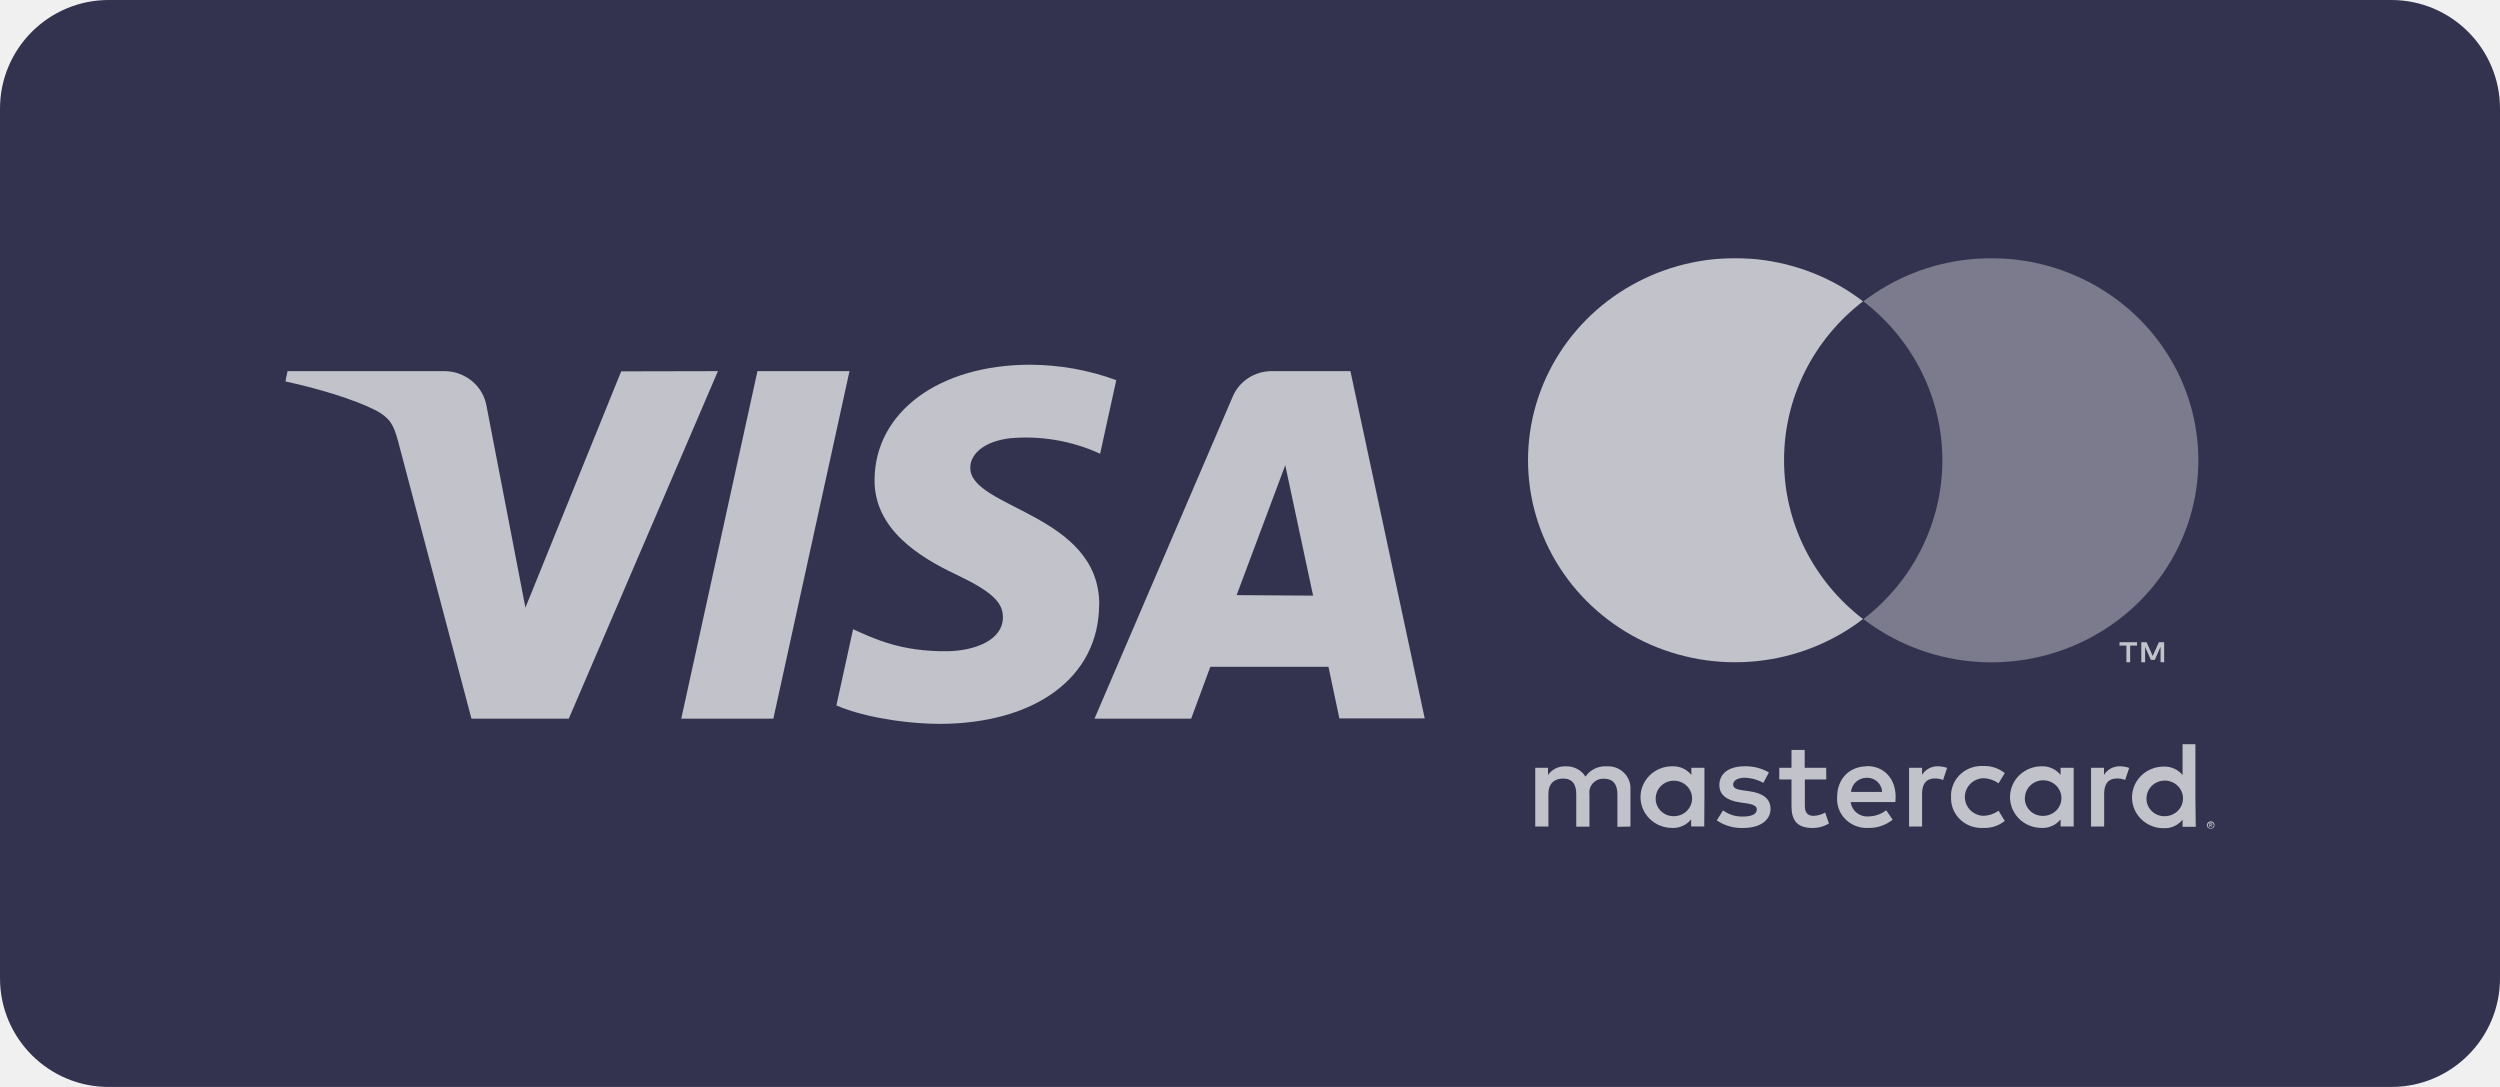
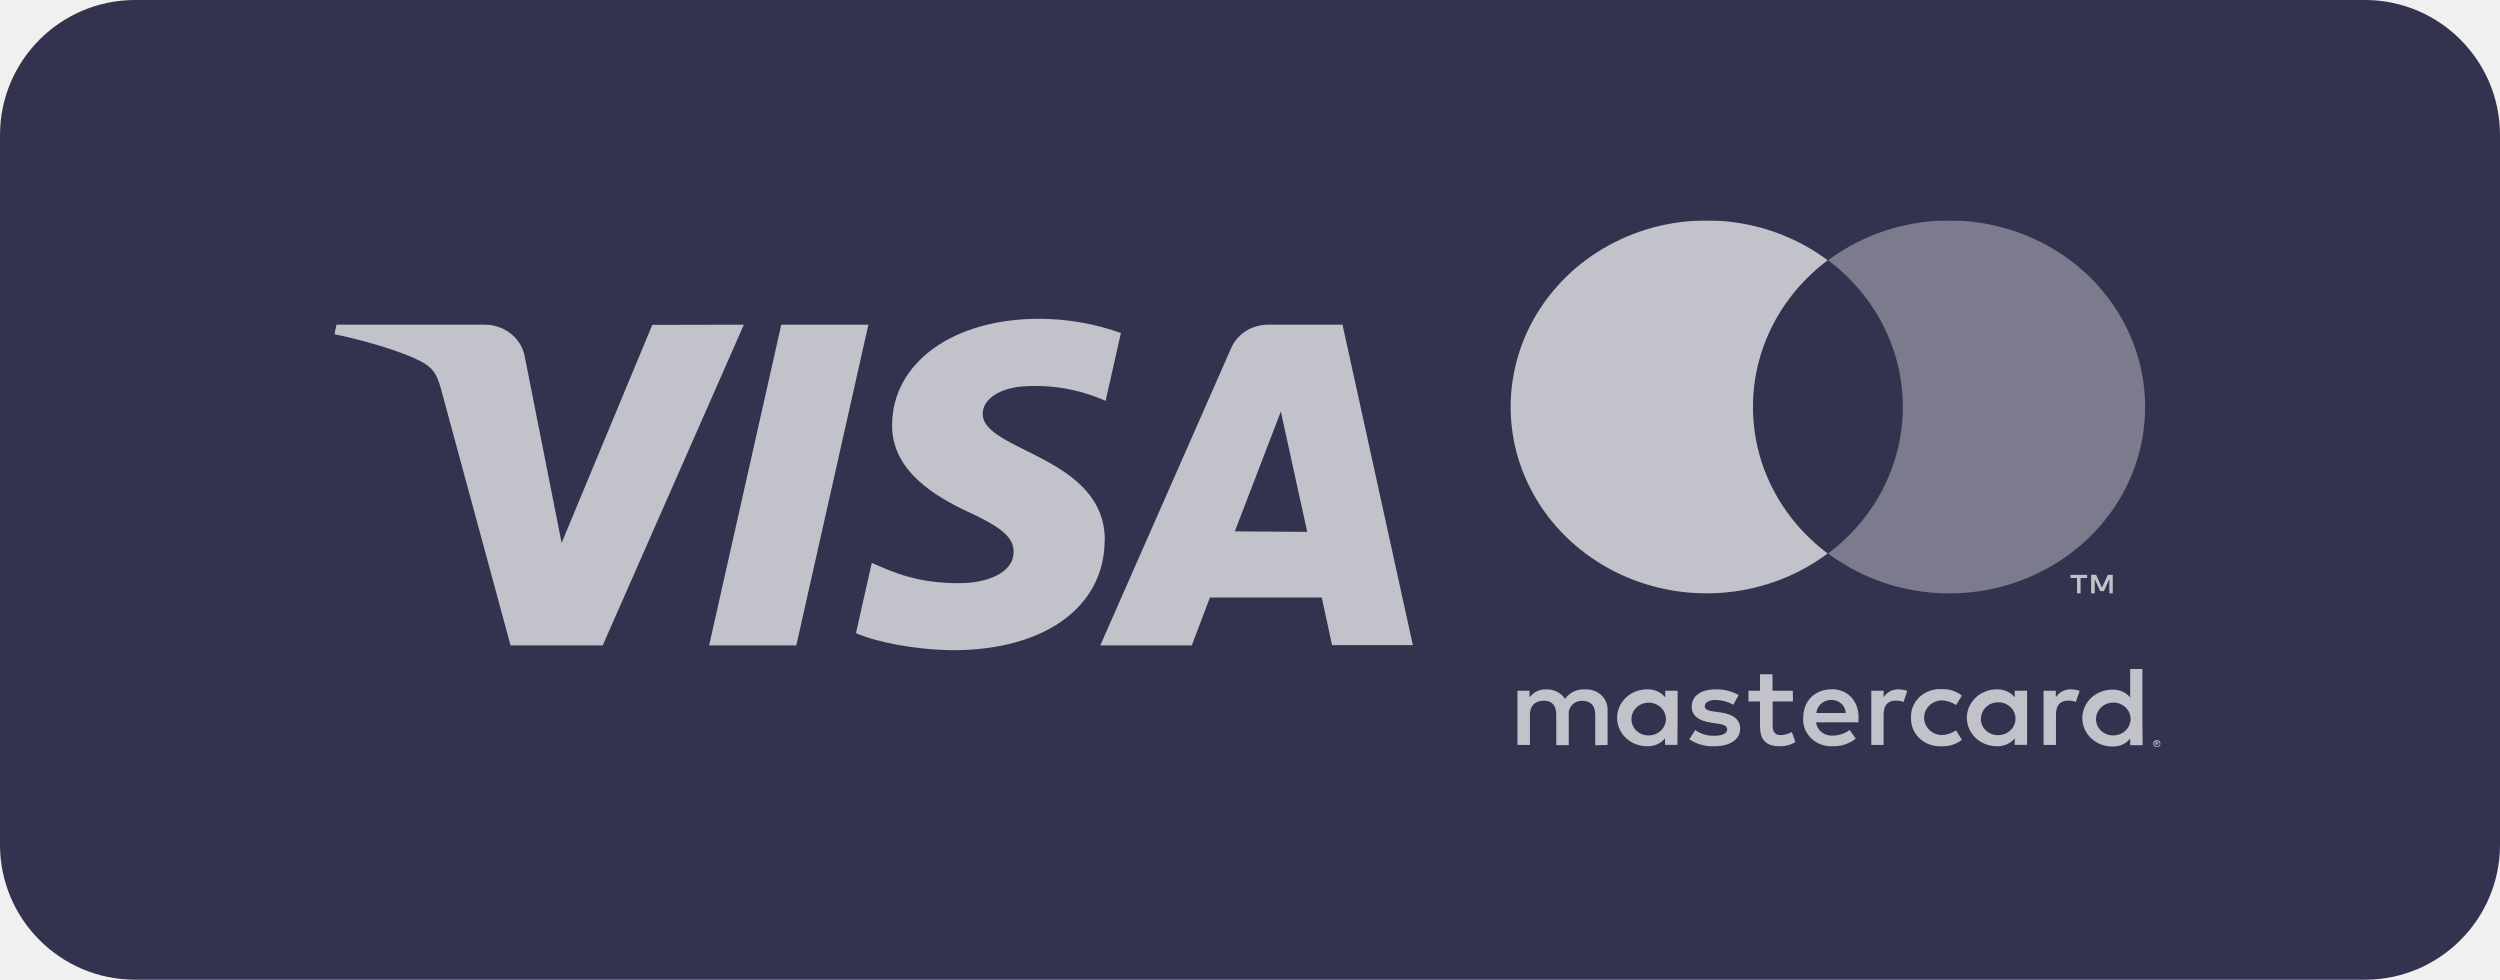
- <svg xmlns="http://www.w3.org/2000/svg" width="184" height="80" viewBox="0 0 184 80" fill="none">
-   <path d="M0 8C0 3.582 3.582 0 8 0H176C180.418 0 184 3.582 184 8V72C184 76.418 180.418 80 176 80H8C3.582 80 0 76.418 0 72V8Z" fill="#33334F" />
-   <g opacity="0.7" clip-path="url(#clip0_5_1905)">
-     <path fill-rule="evenodd" clip-rule="evenodd" d="M121.86 58.69C121.876 58.435 121.967 58.19 122.123 57.985C122.279 57.78 122.493 57.624 122.739 57.536C122.985 57.449 123.252 57.434 123.506 57.492C123.761 57.551 123.993 57.681 124.172 57.867C124.352 58.052 124.472 58.285 124.518 58.536C124.564 58.788 124.533 59.047 124.43 59.282C124.326 59.516 124.155 59.716 123.937 59.857C123.718 59.998 123.462 60.073 123.201 60.073C123.027 60.076 122.854 60.045 122.692 59.982C122.53 59.919 122.383 59.826 122.258 59.708C122.133 59.59 122.034 59.448 121.965 59.292C121.896 59.137 121.859 58.969 121.857 58.799C121.857 58.765 121.857 58.727 121.86 58.69ZM125.447 58.69V56.508H124.483V57.034C124.316 56.825 124.1 56.658 123.853 56.547C123.607 56.437 123.336 56.386 123.065 56.399C122.449 56.399 121.858 56.638 121.422 57.063C120.986 57.489 120.741 58.065 120.741 58.667C120.741 59.268 120.986 59.845 121.422 60.271C121.858 60.696 122.449 60.935 123.065 60.935C123.334 60.948 123.601 60.897 123.845 60.787C124.09 60.677 124.303 60.511 124.467 60.304V60.829H125.432L125.447 58.69ZM157.984 58.69C157.998 58.434 158.089 58.188 158.245 57.981C158.402 57.775 158.616 57.618 158.863 57.53C159.109 57.442 159.377 57.426 159.633 57.484C159.888 57.543 160.121 57.673 160.301 57.859C160.482 58.045 160.603 58.279 160.649 58.531C160.695 58.783 160.665 59.043 160.561 59.279C160.458 59.514 160.286 59.715 160.067 59.856C159.847 59.997 159.591 60.073 159.328 60.073C159.154 60.076 158.98 60.045 158.818 59.983C158.655 59.92 158.507 59.827 158.382 59.708C158.257 59.589 158.157 59.447 158.088 59.291C158.019 59.134 157.982 58.966 157.98 58.795C157.98 58.76 157.981 58.725 157.984 58.69ZM162.652 60.644V60.712H162.768C162.77 60.708 162.771 60.703 162.771 60.699C162.771 60.694 162.77 60.69 162.768 60.685C162.77 60.682 162.771 60.678 162.771 60.674C162.771 60.67 162.77 60.666 162.768 60.663C162.756 60.659 162.744 60.659 162.733 60.663L162.652 60.644ZM162.714 60.599C162.741 60.598 162.768 60.606 162.791 60.621C162.807 60.636 162.817 60.656 162.818 60.678C162.819 60.688 162.818 60.697 162.815 60.707C162.812 60.716 162.806 60.724 162.799 60.731C162.791 60.739 162.781 60.746 162.771 60.751C162.76 60.755 162.748 60.757 162.737 60.757L162.822 60.852H162.768L162.686 60.757H162.663V60.852H162.605V60.58L162.714 60.599ZM162.714 60.939C162.741 60.946 162.771 60.946 162.799 60.939C162.825 60.928 162.849 60.913 162.868 60.893C162.888 60.874 162.904 60.851 162.915 60.825C162.934 60.772 162.934 60.713 162.915 60.659C162.891 60.609 162.85 60.569 162.799 60.546C162.772 60.534 162.743 60.529 162.714 60.529C162.684 60.529 162.655 60.534 162.628 60.546C162.602 60.556 162.578 60.571 162.559 60.591C162.539 60.61 162.523 60.633 162.512 60.659C162.499 60.685 162.492 60.713 162.492 60.742C162.492 60.771 162.499 60.8 162.512 60.825C162.522 60.851 162.537 60.875 162.557 60.895C162.577 60.914 162.602 60.929 162.628 60.939C162.654 60.953 162.684 60.959 162.714 60.958V60.939ZM162.714 60.451C162.752 60.451 162.79 60.459 162.826 60.474C162.876 60.496 162.919 60.531 162.95 60.576C162.981 60.621 162.998 60.673 163 60.727C163.001 60.764 162.993 60.8 162.977 60.833C162.962 60.865 162.941 60.895 162.915 60.92C162.89 60.946 162.859 60.966 162.826 60.98C162.753 61.007 162.674 61.007 162.601 60.98C162.566 60.967 162.534 60.947 162.508 60.92C162.481 60.897 162.461 60.867 162.45 60.833C162.434 60.8 162.426 60.764 162.427 60.727C162.427 60.691 162.435 60.654 162.45 60.621C162.463 60.589 162.483 60.559 162.508 60.534C162.536 60.51 162.567 60.489 162.601 60.474C162.637 60.459 162.675 60.451 162.714 60.451ZM161.582 58.69V54.773H160.637V57.041C160.471 56.838 160.257 56.676 160.014 56.568C159.771 56.46 159.506 56.41 159.239 56.422C158.623 56.422 158.032 56.66 157.596 57.086C157.16 57.511 156.915 58.088 156.915 58.69C156.915 59.291 157.16 59.868 157.596 60.293C158.032 60.719 158.623 60.958 159.239 60.958C159.507 60.97 159.774 60.919 160.017 60.809C160.261 60.699 160.473 60.533 160.637 60.326V60.852H161.606L161.582 58.69ZM137.397 57.242C137.687 57.236 137.968 57.342 138.179 57.537C138.389 57.733 138.512 58.002 138.52 58.285H136.235C136.258 58 136.391 57.735 136.606 57.541C136.822 57.348 137.104 57.241 137.397 57.242ZM137.416 56.399C136.119 56.399 135.212 57.321 135.212 58.667C135.193 58.946 135.23 59.226 135.321 59.491C135.413 59.756 135.557 60.001 135.745 60.211C135.934 60.422 136.163 60.594 136.42 60.718C136.677 60.843 136.956 60.916 137.242 60.935C137.319 60.935 137.401 60.935 137.482 60.935C138.143 60.956 138.789 60.741 139.299 60.33L138.826 59.635C138.46 59.921 138.006 60.081 137.536 60.088C137.218 60.115 136.901 60.019 136.654 59.821C136.406 59.624 136.248 59.34 136.211 59.03H139.5C139.5 58.909 139.519 58.792 139.519 58.652C139.519 57.302 138.659 56.384 137.416 56.384V56.399ZM149.036 58.667C149.051 58.411 149.142 58.164 149.298 57.958C149.455 57.752 149.67 57.595 149.917 57.507C150.164 57.419 150.432 57.403 150.688 57.462C150.944 57.521 151.176 57.652 151.357 57.839C151.537 58.026 151.657 58.26 151.702 58.513C151.748 58.766 151.716 59.026 151.611 59.261C151.507 59.496 151.334 59.697 151.113 59.837C150.893 59.977 150.636 60.051 150.373 60.05C150.198 60.053 150.025 60.023 149.862 59.96C149.7 59.897 149.552 59.804 149.426 59.685C149.301 59.566 149.201 59.425 149.132 59.268C149.063 59.111 149.027 58.943 149.025 58.773C149.027 58.737 149.031 58.702 149.036 58.667ZM152.623 58.667V56.508H151.659V57.034C151.494 56.828 151.281 56.662 151.038 56.552C150.795 56.441 150.528 56.389 150.26 56.399C149.644 56.399 149.053 56.638 148.617 57.063C148.181 57.489 147.936 58.065 147.936 58.667C147.936 59.268 148.181 59.845 148.617 60.271C149.053 60.696 149.644 60.935 150.26 60.935C150.528 60.947 150.795 60.896 151.039 60.786C151.282 60.676 151.495 60.511 151.659 60.304V60.829H152.623V58.667ZM143.598 58.667C143.586 58.953 143.631 59.238 143.732 59.507C143.833 59.776 143.987 60.023 144.185 60.234C144.384 60.444 144.623 60.615 144.889 60.735C145.155 60.855 145.443 60.923 145.736 60.935C145.811 60.941 145.886 60.941 145.961 60.935C146.539 60.963 147.106 60.779 147.553 60.421L147.092 59.665C146.757 59.91 146.349 60.043 145.93 60.043C145.572 60.017 145.237 59.86 144.993 59.603C144.749 59.347 144.613 59.01 144.613 58.659C144.613 58.309 144.749 57.972 144.993 57.715C145.237 57.459 145.572 57.302 145.93 57.276C146.348 57.279 146.755 57.412 147.092 57.654L147.553 56.898C147.107 56.538 146.539 56.353 145.961 56.38C145.368 56.348 144.786 56.547 144.343 56.933C143.9 57.319 143.632 57.861 143.598 58.44C143.594 58.509 143.594 58.579 143.598 58.648V58.667ZM156.016 56.399C155.782 56.395 155.551 56.451 155.347 56.563C155.143 56.675 154.973 56.837 154.854 57.034V56.508H153.901V60.833H154.866V58.406C154.866 57.692 155.18 57.295 155.811 57.295C156.017 57.293 156.22 57.33 156.411 57.404L156.71 56.516C156.489 56.441 156.258 56.402 156.024 56.399H156.016ZM130.192 56.852C129.647 56.536 129.021 56.379 128.387 56.399C127.264 56.399 126.543 56.924 126.543 57.782C126.543 58.489 127.078 58.916 128.07 59.06L128.527 59.124C129.053 59.196 129.301 59.332 129.301 59.574C129.301 59.91 128.949 60.099 128.29 60.099C127.76 60.115 127.24 59.955 126.815 59.646L126.357 60.379C126.922 60.769 127.603 60.965 128.294 60.939C129.572 60.939 130.312 60.353 130.312 59.529C130.312 58.773 129.727 58.372 128.763 58.236L128.306 58.172C127.891 58.119 127.558 58.036 127.558 57.748C127.558 57.461 127.872 57.242 128.399 57.242C128.885 57.253 129.36 57.383 129.782 57.62L130.192 56.852ZM142.626 56.399C142.392 56.393 142.16 56.449 141.956 56.561C141.751 56.673 141.581 56.836 141.464 57.034V56.508H140.507V60.833H141.464V58.406C141.464 57.692 141.778 57.295 142.409 57.295C142.616 57.293 142.821 57.331 143.013 57.404L143.308 56.516C143.087 56.441 142.856 56.402 142.622 56.399H142.626ZM134.406 56.508H132.826V55.197H131.854V56.508H130.955V57.367H131.854V59.34C131.854 60.345 132.241 60.939 133.403 60.939C133.829 60.943 134.247 60.828 134.608 60.606L134.329 59.801C134.071 59.953 133.778 60.037 133.477 60.047C132.997 60.047 132.838 59.755 132.838 59.321V57.367H134.414L134.406 56.508ZM120.001 60.833V58.119C120.016 57.907 119.987 57.694 119.917 57.492C119.847 57.291 119.737 57.105 119.593 56.946C119.449 56.786 119.274 56.656 119.078 56.563C118.882 56.469 118.669 56.415 118.452 56.403C118.382 56.397 118.312 56.397 118.243 56.403C117.939 56.384 117.636 56.444 117.364 56.577C117.091 56.71 116.86 56.91 116.693 57.159C116.54 56.917 116.324 56.719 116.067 56.586C115.809 56.453 115.52 56.39 115.229 56.403C114.974 56.391 114.721 56.444 114.494 56.557C114.266 56.67 114.072 56.838 113.932 57.045V56.508H112.994V60.833H113.962V58.436C113.962 57.68 114.389 57.302 115.047 57.302C115.706 57.302 116.012 57.707 116.012 58.436V60.844H116.984V58.448C116.964 58.301 116.978 58.151 117.024 58.01C117.071 57.869 117.149 57.739 117.252 57.631C117.356 57.523 117.483 57.438 117.624 57.383C117.765 57.328 117.917 57.305 118.068 57.314C118.707 57.314 119.041 57.718 119.041 58.448V60.855L120.001 60.833Z" fill="white" />
-     <path fill-rule="evenodd" clip-rule="evenodd" d="M131.307 33.871C131.304 31.619 131.825 29.397 132.832 27.372C133.838 25.346 135.304 23.57 137.117 22.179C134.869 20.455 132.17 19.383 129.327 19.085C126.484 18.787 123.613 19.276 121.041 20.496C118.469 21.715 116.301 23.616 114.784 25.981C113.267 28.346 112.463 31.08 112.463 33.871C112.463 36.661 113.267 39.395 114.784 41.76C116.301 44.125 118.469 46.026 121.041 47.246C123.613 48.465 126.484 48.954 129.327 48.657C132.17 48.359 134.869 47.286 137.117 45.562C135.303 44.171 133.837 42.396 132.831 40.37C131.824 38.345 131.303 36.122 131.307 33.871Z" fill="white" />
-     <path fill-rule="evenodd" clip-rule="evenodd" d="M161.799 33.872C161.801 36.663 160.999 39.398 159.483 41.764C157.966 44.13 155.798 46.032 153.226 47.252C150.654 48.472 147.782 48.961 144.939 48.662C142.095 48.363 139.396 47.289 137.148 45.563C138.959 44.17 140.423 42.394 141.429 40.369C142.436 38.344 142.958 36.122 142.958 33.872C142.958 31.621 142.436 29.4 141.429 27.375C140.423 25.35 138.959 23.574 137.148 22.18C139.396 20.457 142.096 19.386 144.938 19.088C147.78 18.791 150.651 19.28 153.222 20.5C155.793 21.719 157.96 23.62 159.477 25.984C160.994 28.349 161.798 31.082 161.799 33.872Z" fill="white" fill-opacity="0.5" />
-     <path fill-rule="evenodd" clip-rule="evenodd" d="M159.281 48.742V47.264H158.893L158.44 48.281L157.987 47.264H157.6V48.742H157.879V47.608L158.305 48.568H158.591L159.017 47.604V48.738L159.281 48.742ZM156.779 48.742V47.517H157.286V47.267H155.996V47.517H156.504V48.742H156.779Z" fill="white" />
-     <path d="M52.84 27.316L41.862 52.896H34.7L29.301 32.484C28.968 31.229 28.685 30.771 27.689 30.215C26.055 29.384 23.37 28.579 21 28.072L21.167 27.316H32.694C33.448 27.315 34.177 27.577 34.75 28.056C35.323 28.534 35.701 29.197 35.816 29.924L38.671 44.72L45.72 27.331L52.84 27.316ZM80.906 44.531C80.938 37.787 71.343 37.42 71.413 34.404C71.413 33.481 72.327 32.514 74.283 32.261C76.575 32.044 78.885 32.436 80.969 33.395L82.158 27.978C80.13 27.235 77.983 26.851 75.817 26.844C69.12 26.844 64.406 30.321 64.367 35.296C64.324 38.974 67.729 41.026 70.301 42.251C72.939 43.502 73.822 44.304 73.814 45.43C73.814 47.143 71.707 47.895 69.759 47.929C66.354 47.978 64.375 47.029 62.787 46.311L61.559 51.917C63.139 52.624 66.067 53.24 69.096 53.278C76.216 53.278 80.872 49.838 80.895 44.523M98.577 52.873H104.86L99.391 27.316H93.604C92.985 27.314 92.38 27.494 91.866 27.83C91.352 28.167 90.954 28.646 90.722 29.206L80.554 52.896H87.669L89.079 49.078H97.775L98.577 52.873ZM91.016 43.801L94.595 34.241L96.644 43.839L91.016 43.801ZM62.523 27.316L56.918 52.896H50.14L55.749 27.316H62.523Z" fill="white" />
+ <svg xmlns="http://www.w3.org/2000/svg" width="148" height="58" viewBox="0 0 148 58" fill="none">
+   <path d="M0 8C0 3.582 3.582 0 8 0H140C144.418 0 148 3.582 148 8V50C148 54.418 144.418 58 140 58H8C3.582 58 0 54.418 0 50V8Z" fill="#33334F" />
+   <g opacity="0.7" clip-path="url(#clip0_28_7394)">
+     <path fill-rule="evenodd" clip-rule="evenodd" d="M96.584 42.51C96.596 42.321 96.665 42.139 96.784 41.987C96.903 41.835 97.066 41.719 97.253 41.654C97.441 41.589 97.644 41.578 97.838 41.622C98.031 41.665 98.208 41.762 98.344 41.9C98.481 42.037 98.573 42.21 98.608 42.397C98.642 42.583 98.619 42.776 98.54 42.95C98.462 43.124 98.331 43.272 98.165 43.377C97.999 43.481 97.804 43.537 97.605 43.537C97.472 43.539 97.341 43.516 97.218 43.47C97.094 43.423 96.982 43.354 96.887 43.266C96.792 43.178 96.716 43.074 96.664 42.958C96.611 42.842 96.583 42.718 96.581 42.592C96.581 42.566 96.581 42.538 96.584 42.51ZM99.315 42.51V40.891H98.581V41.281C98.454 41.126 98.29 41.002 98.102 40.92C97.914 40.838 97.708 40.8 97.501 40.81C97.032 40.81 96.582 40.987 96.25 41.303C95.918 41.619 95.732 42.047 95.732 42.493C95.732 42.94 95.918 43.368 96.25 43.684C96.582 44 97.032 44.177 97.501 44.177C97.706 44.186 97.91 44.149 98.096 44.067C98.281 43.986 98.444 43.862 98.569 43.708V44.098H99.303L99.315 42.51ZM124.087 42.51C124.098 42.32 124.167 42.138 124.286 41.985C124.405 41.832 124.568 41.715 124.756 41.65C124.944 41.584 125.147 41.572 125.342 41.616C125.537 41.659 125.714 41.756 125.851 41.894C125.989 42.032 126.081 42.205 126.116 42.392C126.151 42.58 126.128 42.773 126.049 42.947C125.97 43.122 125.839 43.271 125.672 43.376C125.506 43.481 125.31 43.537 125.11 43.537C124.977 43.539 124.845 43.517 124.722 43.47C124.598 43.424 124.485 43.354 124.39 43.266C124.294 43.178 124.218 43.073 124.166 42.956C124.113 42.84 124.085 42.715 124.084 42.589C124.083 42.563 124.084 42.536 124.087 42.51ZM127.64 43.961V44.011H127.729C127.73 44.008 127.731 44.005 127.731 44.002C127.731 43.998 127.73 43.995 127.729 43.992C127.73 43.989 127.731 43.986 127.731 43.983C127.731 43.98 127.73 43.977 127.729 43.975C127.72 43.972 127.711 43.972 127.702 43.975L127.64 43.961ZM127.688 43.927C127.709 43.927 127.729 43.933 127.747 43.944C127.759 43.955 127.766 43.97 127.767 43.986C127.768 43.993 127.768 44.001 127.765 44.008C127.762 44.014 127.758 44.02 127.753 44.025C127.747 44.032 127.739 44.037 127.731 44.04C127.723 44.044 127.714 44.045 127.705 44.045L127.77 44.115H127.729L127.667 44.045H127.649V44.115H127.605V43.913L127.688 43.927ZM127.688 44.18C127.709 44.185 127.731 44.185 127.753 44.18C127.772 44.172 127.79 44.16 127.806 44.146C127.821 44.132 127.833 44.114 127.841 44.096C127.856 44.056 127.856 44.012 127.841 43.972C127.823 43.935 127.791 43.905 127.753 43.888C127.732 43.88 127.71 43.875 127.688 43.875C127.665 43.875 127.643 43.88 127.623 43.888C127.603 43.896 127.585 43.907 127.57 43.922C127.554 43.936 127.542 43.953 127.534 43.972C127.524 43.991 127.519 44.012 127.519 44.034C127.519 44.055 127.524 44.076 127.534 44.096C127.542 44.115 127.553 44.133 127.569 44.147C127.584 44.162 127.602 44.173 127.623 44.18C127.643 44.19 127.665 44.195 127.688 44.194V44.18ZM127.688 43.818C127.717 43.818 127.746 43.823 127.773 43.835C127.812 43.851 127.844 43.877 127.868 43.91C127.891 43.944 127.905 43.983 127.906 44.023C127.906 44.05 127.9 44.077 127.888 44.101C127.877 44.125 127.861 44.147 127.841 44.166C127.822 44.185 127.799 44.2 127.773 44.211C127.718 44.23 127.657 44.23 127.602 44.211C127.575 44.201 127.551 44.186 127.531 44.166C127.511 44.148 127.495 44.126 127.487 44.101C127.475 44.077 127.469 44.05 127.469 44.023C127.47 43.996 127.476 43.969 127.487 43.944C127.497 43.92 127.512 43.898 127.531 43.88C127.553 43.861 127.576 43.846 127.602 43.835C127.629 43.823 127.658 43.818 127.688 43.818ZM126.827 42.51V39.603H126.107V41.287C125.98 41.136 125.818 41.015 125.633 40.935C125.448 40.855 125.245 40.818 125.042 40.827C124.573 40.827 124.123 41.004 123.791 41.32C123.459 41.636 123.273 42.064 123.273 42.51C123.273 42.957 123.459 43.385 123.791 43.701C124.123 44.016 124.573 44.194 125.042 44.194C125.246 44.203 125.45 44.165 125.635 44.083C125.82 44.002 125.982 43.879 126.107 43.725V44.115H126.844L126.827 42.51ZM108.413 41.436C108.634 41.431 108.848 41.51 109.008 41.655C109.168 41.8 109.262 42 109.268 42.21H107.528C107.546 41.999 107.647 41.801 107.811 41.658C107.975 41.514 108.19 41.435 108.413 41.436ZM108.428 40.81C107.44 40.81 106.75 41.495 106.75 42.493C106.735 42.701 106.763 42.908 106.833 43.105C106.902 43.302 107.012 43.484 107.156 43.64C107.299 43.796 107.474 43.924 107.669 44.016C107.865 44.108 108.077 44.163 108.295 44.177C108.354 44.177 108.416 44.177 108.478 44.177C108.981 44.193 109.473 44.033 109.861 43.728L109.501 43.212C109.222 43.424 108.877 43.543 108.519 43.548C108.276 43.568 108.035 43.497 107.847 43.35C107.659 43.204 107.538 42.993 107.51 42.763H110.014C110.014 42.673 110.029 42.586 110.029 42.482C110.029 41.481 109.374 40.799 108.428 40.799V40.81ZM117.275 42.493C117.286 42.303 117.355 42.12 117.474 41.967C117.593 41.814 117.757 41.698 117.945 41.632C118.133 41.567 118.337 41.556 118.532 41.599C118.727 41.643 118.904 41.74 119.041 41.879C119.178 42.018 119.27 42.191 119.304 42.379C119.339 42.567 119.315 42.76 119.235 42.934C119.155 43.109 119.024 43.258 118.856 43.362C118.688 43.466 118.492 43.521 118.292 43.52C118.159 43.523 118.027 43.5 117.903 43.453C117.78 43.407 117.667 43.337 117.572 43.249C117.476 43.161 117.4 43.056 117.348 42.94C117.295 42.824 117.267 42.699 117.266 42.572C117.267 42.546 117.27 42.52 117.275 42.493ZM120.005 42.493V40.891H119.271V41.281C119.146 41.128 118.984 41.006 118.799 40.924C118.613 40.842 118.411 40.803 118.207 40.81C117.737 40.81 117.287 40.987 116.955 41.303C116.624 41.619 116.437 42.047 116.437 42.493C116.437 42.94 116.624 43.368 116.955 43.684C117.287 44 117.737 44.177 118.207 44.177C118.41 44.186 118.614 44.148 118.799 44.066C118.984 43.985 119.146 43.862 119.271 43.708V44.098H120.005V42.493ZM113.134 42.493C113.125 42.706 113.159 42.918 113.236 43.117C113.313 43.317 113.43 43.5 113.581 43.656C113.732 43.813 113.915 43.939 114.117 44.029C114.32 44.118 114.539 44.168 114.762 44.177C114.819 44.181 114.876 44.181 114.933 44.177C115.373 44.198 115.805 44.062 116.145 43.795L115.794 43.234C115.539 43.416 115.229 43.515 114.91 43.515C114.637 43.496 114.382 43.379 114.196 43.189C114.01 42.998 113.907 42.748 113.907 42.488C113.907 42.228 114.01 41.978 114.196 41.787C114.382 41.597 114.637 41.48 114.91 41.461C115.228 41.464 115.538 41.562 115.794 41.742L116.145 41.18C115.806 40.913 115.373 40.776 114.933 40.796C114.482 40.772 114.039 40.92 113.701 41.207C113.364 41.493 113.16 41.895 113.134 42.325C113.131 42.377 113.131 42.428 113.134 42.479V42.493ZM122.589 40.81C122.411 40.807 122.235 40.849 122.079 40.932C121.924 41.015 121.794 41.135 121.704 41.281V40.891H120.979V44.101H121.713V42.3C121.713 41.77 121.952 41.475 122.432 41.475C122.589 41.474 122.744 41.501 122.89 41.556L123.117 40.897C122.949 40.842 122.772 40.812 122.595 40.81H122.589ZM102.928 41.147C102.513 40.912 102.036 40.795 101.553 40.81C100.698 40.81 100.15 41.2 100.15 41.837C100.15 42.362 100.557 42.679 101.312 42.785L101.66 42.833C102.061 42.886 102.249 42.987 102.249 43.167C102.249 43.417 101.981 43.557 101.48 43.557C101.076 43.568 100.68 43.45 100.356 43.22L100.008 43.764C100.438 44.054 100.957 44.2 101.483 44.18C102.456 44.18 103.019 43.745 103.019 43.133C103.019 42.572 102.574 42.275 101.839 42.174L101.492 42.126C101.176 42.087 100.922 42.025 100.922 41.812C100.922 41.598 101.161 41.436 101.562 41.436C101.932 41.444 102.294 41.54 102.615 41.716L102.928 41.147ZM112.394 40.81C112.216 40.806 112.039 40.847 111.884 40.93C111.728 41.013 111.599 41.135 111.509 41.281V40.891H110.781V44.101H111.509V42.3C111.509 41.77 111.748 41.475 112.229 41.475C112.386 41.474 112.542 41.502 112.689 41.556L112.913 40.897C112.745 40.842 112.569 40.812 112.391 40.81H112.394ZM106.136 40.891H104.933V39.918H104.193V40.891H103.509V41.528H104.193V42.993C104.193 43.739 104.488 44.18 105.372 44.18C105.697 44.183 106.015 44.097 106.29 43.933L106.077 43.335C105.881 43.448 105.658 43.511 105.428 43.518C105.063 43.518 104.942 43.301 104.942 42.979V41.528H106.142L106.136 40.891ZM95.169 44.101V42.087C95.18 41.929 95.158 41.771 95.105 41.622C95.052 41.472 94.968 41.334 94.858 41.216C94.748 41.097 94.615 41.001 94.466 40.932C94.317 40.862 94.155 40.822 93.989 40.813C93.936 40.809 93.883 40.809 93.83 40.813C93.599 40.799 93.368 40.844 93.161 40.942C92.954 41.041 92.777 41.19 92.65 41.374C92.534 41.194 92.369 41.048 92.173 40.949C91.977 40.85 91.757 40.803 91.536 40.813C91.342 40.804 91.149 40.844 90.976 40.927C90.802 41.011 90.655 41.136 90.548 41.29V40.891H89.834V44.101H90.571V42.322C90.571 41.761 90.896 41.481 91.397 41.481C91.898 41.481 92.131 41.781 92.131 42.322V44.11H92.871V42.331C92.856 42.222 92.867 42.111 92.902 42.006C92.938 41.901 92.997 41.805 93.076 41.725C93.155 41.644 93.251 41.581 93.359 41.541C93.466 41.5 93.582 41.482 93.697 41.489C94.184 41.489 94.438 41.789 94.438 42.331V44.118L95.169 44.101Z" fill="white" />
+     <path fill-rule="evenodd" clip-rule="evenodd" d="M103.777 24.088C103.774 22.417 104.171 20.767 104.937 19.264C105.704 17.76 106.819 16.442 108.2 15.409C106.489 14.13 104.433 13.334 102.269 13.113C100.105 12.892 97.918 13.255 95.961 14.16C94.003 15.065 92.352 16.476 91.197 18.232C90.042 19.987 89.43 22.017 89.43 24.088C89.43 26.159 90.042 28.188 91.197 29.944C92.352 31.699 94.003 33.11 95.961 34.016C97.918 34.921 100.105 35.284 102.269 35.063C104.433 34.842 106.489 34.046 108.2 32.766C106.819 31.734 105.703 30.416 104.937 28.912C104.17 27.409 103.774 25.759 103.777 24.088Z" fill="white" />
+     <path fill-rule="evenodd" clip-rule="evenodd" d="M126.992 24.087C126.994 26.159 126.383 28.189 125.229 29.946C124.074 31.702 122.424 33.114 120.465 34.019C118.507 34.925 116.32 35.288 114.156 35.066C111.991 34.844 109.936 34.047 108.225 32.766C109.603 31.731 110.718 30.413 111.484 28.91C112.25 27.407 112.648 25.758 112.648 24.087C112.648 22.417 112.25 20.768 111.484 19.265C110.718 17.762 109.603 16.444 108.225 15.409C109.936 14.13 111.991 13.335 114.155 13.114C116.319 12.894 118.505 13.257 120.462 14.162C122.419 15.067 124.07 16.478 125.224 18.233C126.379 19.988 126.992 22.017 126.992 24.087Z" fill="white" fill-opacity="0.5" />
+     <path fill-rule="evenodd" clip-rule="evenodd" d="M125.075 35.126V34.029H124.78L124.435 34.784L124.09 34.029H123.795V35.126H124.008V34.284L124.332 34.997H124.55L124.875 34.281V35.123L125.075 35.126ZM123.17 35.126V34.217H123.556V34.032H122.574V34.217H122.961V35.126H123.17Z" fill="white" />
+     <path d="M44.036 19.222L35.678 38.209H30.226L26.115 23.058C25.861 22.126 25.646 21.787 24.888 21.374C23.643 20.757 21.6 20.159 19.795 19.784L19.922 19.222H28.698C29.272 19.221 29.828 19.416 30.264 19.771C30.7 20.126 30.988 20.619 31.075 21.158L33.248 32.14L38.616 19.233L44.036 19.222ZM65.404 32C65.428 26.994 58.123 26.722 58.176 24.483C58.176 23.799 58.872 23.08 60.362 22.892C62.107 22.731 63.866 23.022 65.452 23.734L66.357 19.713C64.813 19.162 63.178 18.877 61.529 18.872C56.431 18.872 52.842 21.453 52.812 25.145C52.78 27.875 55.372 29.399 57.33 30.308C59.338 31.237 60.011 31.831 60.005 32.668C60.005 33.939 58.401 34.497 56.917 34.522C54.325 34.559 52.818 33.854 51.609 33.321L50.674 37.482C51.877 38.007 54.107 38.464 56.413 38.492C61.833 38.492 65.378 35.939 65.396 31.994M78.858 38.192H83.641L79.477 19.222H75.071C74.6 19.221 74.139 19.354 73.748 19.604C73.357 19.854 73.054 20.21 72.877 20.625L65.136 38.209H70.553L71.627 35.375H78.248L78.858 38.192ZM73.101 31.458L75.826 24.363L77.386 31.486L73.101 31.458ZM51.408 19.222L47.141 38.209H41.98L46.251 19.222H51.408Z" fill="white" />
  </g>
  <defs>
-     <clipPath id="clip0_5_1905">
-       <rect width="142" height="42" fill="white" transform="translate(21 19)" />
+     <clipPath id="clip0_28_7394">
+       <rect width="108.111" height="31.175" fill="white" transform="translate(19.795 13.0498)" />
    </clipPath>
  </defs>
</svg>
